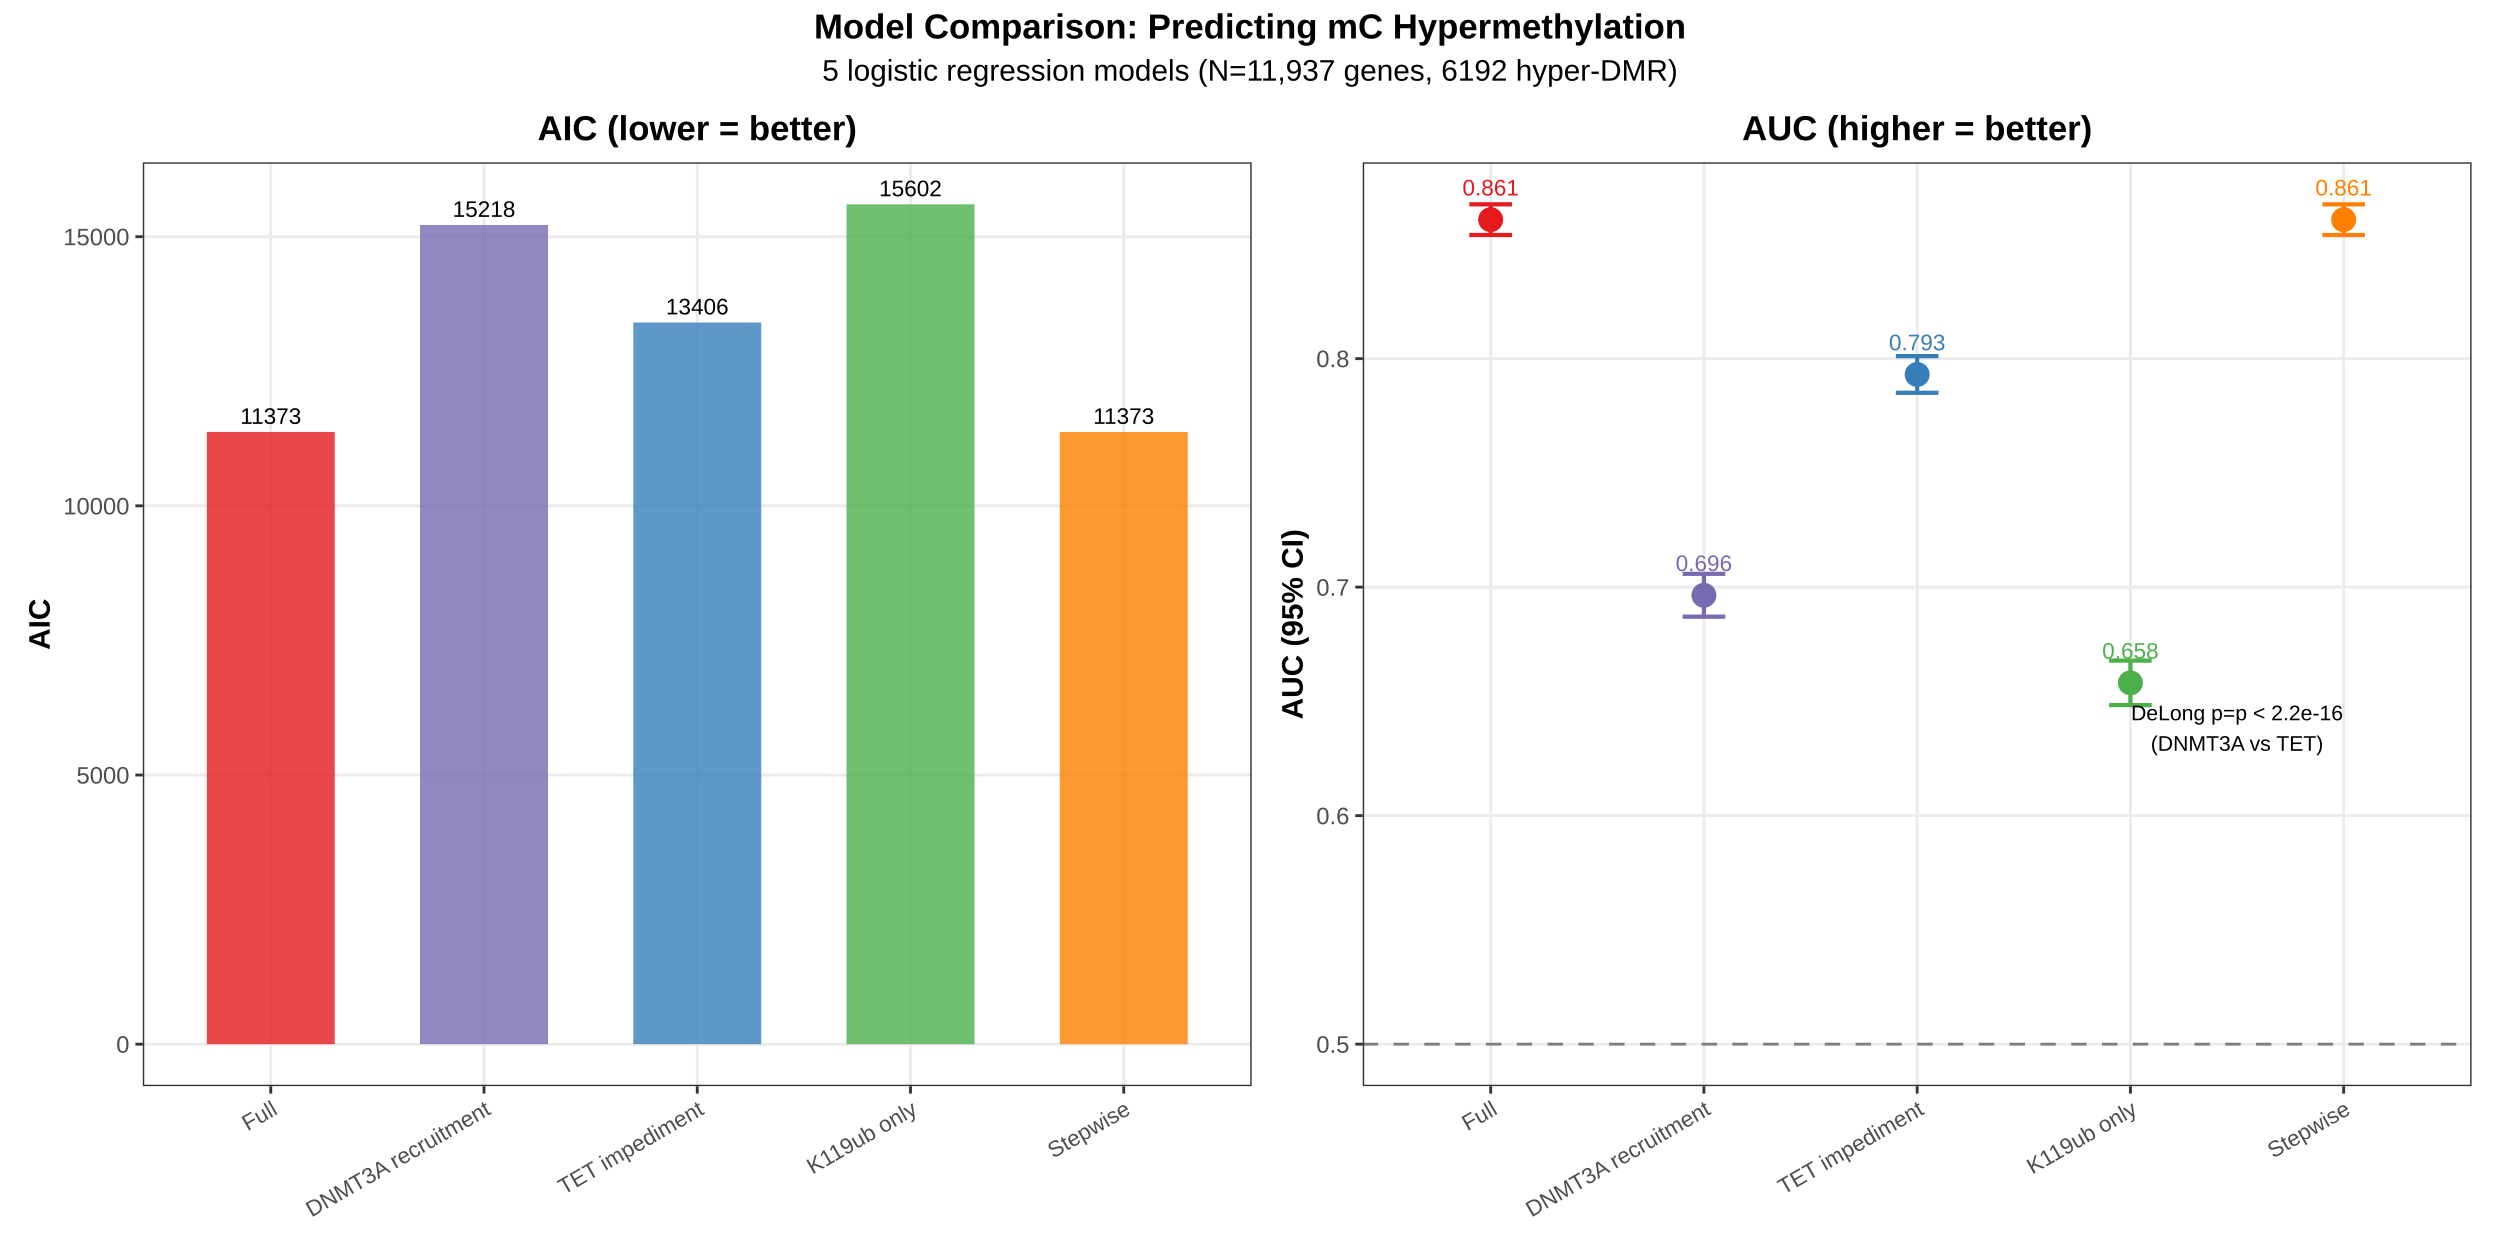
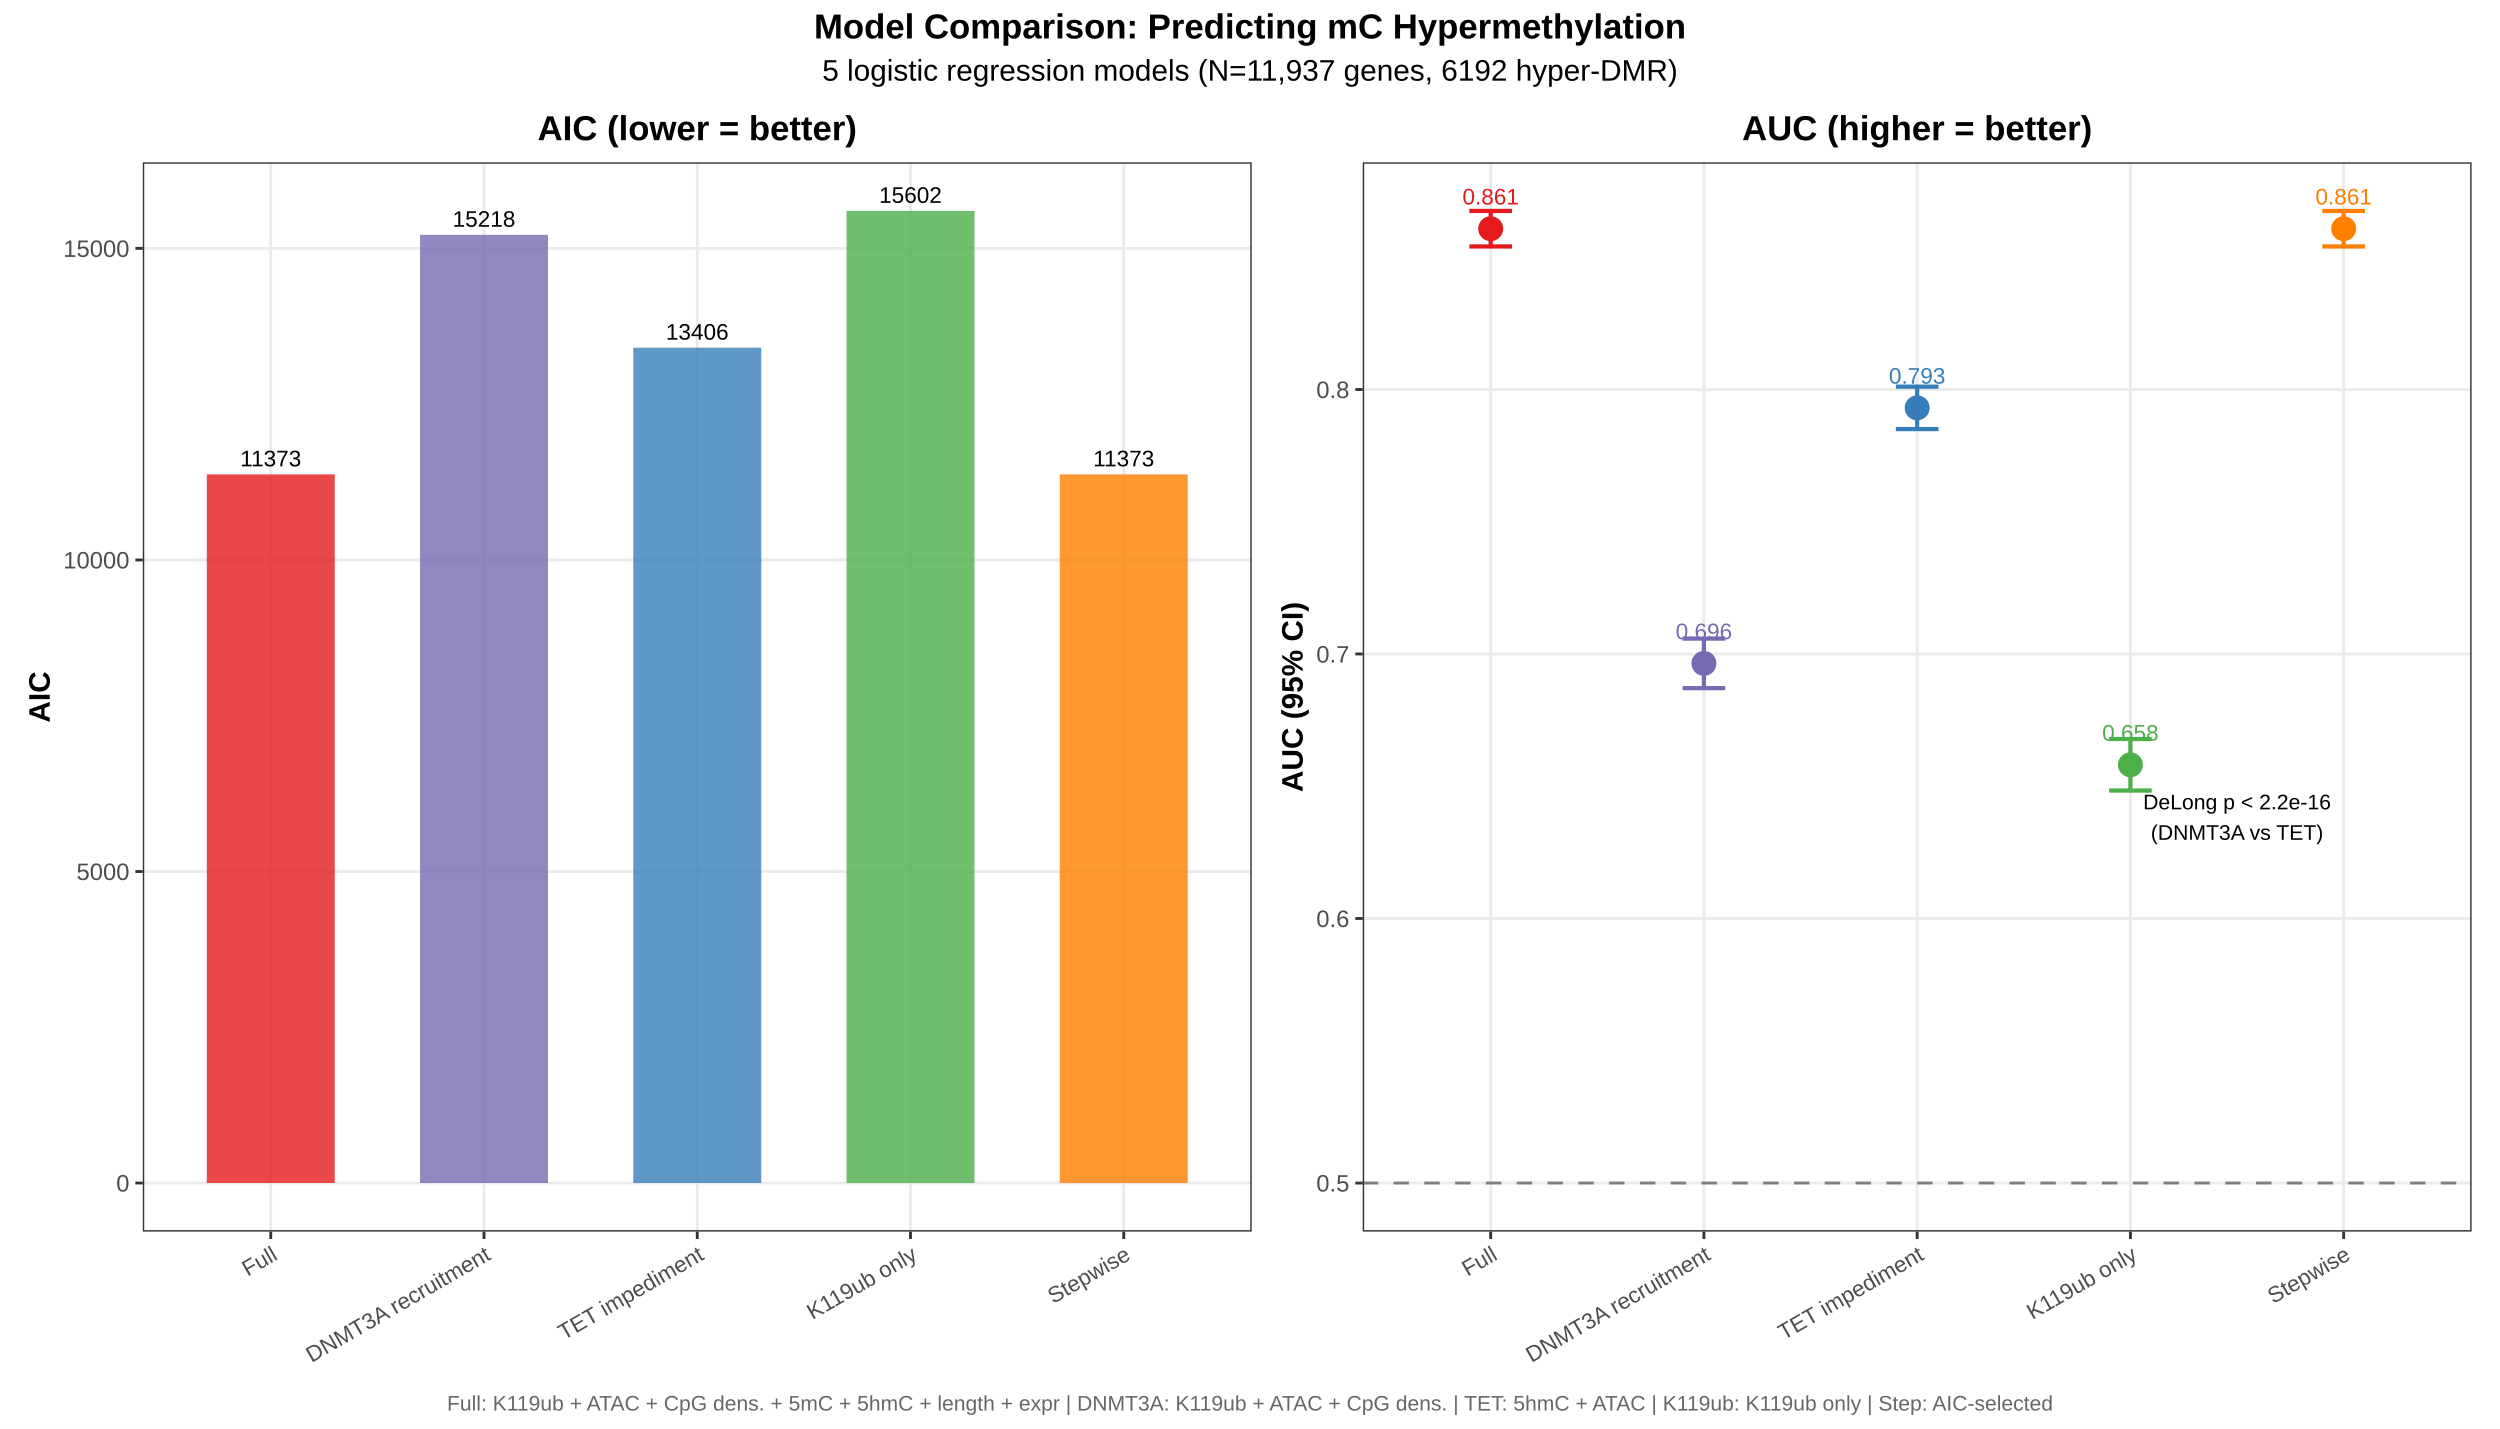
- <svg xmlns="http://www.w3.org/2000/svg" width="1008.00pt" height="504.00pt" viewBox="0 0 1008.00 504.00">
+ <svg xmlns="http://www.w3.org/2000/svg" width="1008.00pt" height="576.00pt" viewBox="0 0 1008.00 576.00">
  <g class="svglite">
    <defs>
      <style type="text/css">
    .svglite line, .svglite polyline, .svglite polygon, .svglite path, .svglite rect, .svglite circle {
      fill: none;
      stroke: #000000;
      stroke-linecap: round;
      stroke-linejoin: round;
      stroke-miterlimit: 10.00;
    }
    .svglite text {
      white-space: pre;
    }
    .svglite g.glyphgroup path {
      fill: inherit;
      stroke: none;
    }
  </style>
    </defs>
    <rect width="100%" height="100%" style="stroke: none; fill: #FFFFFF;" />
    <defs>
-       <clipPath id="cpMC4wMHwxMDA4LjAwfDAuMDB8NTA0LjAw">
-         <rect x="0.00" y="0.00" width="1008.00" height="504.00" />
+       <clipPath id="cpMC4wMHwxMDA4LjAwfDAuMDB8NTc2LjAw">
+         <rect x="0.00" y="0.00" width="1008.00" height="576.00" />
      </clipPath>
    </defs>
-     <g clip-path="url(#cpMC4wMHwxMDA4LjAwfDAuMDB8NTA0LjAw)">
-       <rect x="0" y="0.00" width="1008.00" height="504.00" style="stroke-width: 1.07; stroke: #FFFFFF; fill: #FFFFFF;" />
+     <g clip-path="url(#cpMC4wMHwxMDA4LjAwfDAuMDB8NTc2LjAw)">
+       <rect x="0" y="0.00" width="1008.00" height="576.00" style="stroke-width: 1.07; stroke: #FFFFFF; fill: #FFFFFF;" />
    </g>
    <defs>
-       <clipPath id="cpNTcuNTh8OTk2LjU0fDY1LjQ0fDQzNy45NQ==">
-         <rect x="57.58" y="65.44" width="938.96" height="372.50" />
+       <clipPath id="cpNTcuNTh8OTk2LjU0fDY1LjQ0fDQ5Ni41OQ==">
+         <rect x="57.58" y="65.44" width="938.96" height="431.14" />
      </clipPath>
    </defs>
-     <g clip-path="url(#cpNTcuNTh8OTk2LjU0fDY1LjQ0fDQzNy45NQ==)">
+     <g clip-path="url(#cpNTcuNTh8OTk2LjU0fDY1LjQ0fDQ5Ni41OQ==)">
</g>
-     <g clip-path="url(#cpMC4wMHwxMDA4LjAwfDAuMDB8NTA0LjAw)">
+     <g clip-path="url(#cpMC4wMHwxMDA4LjAwfDAuMDB8NTc2LjAw)">
</g>
    <defs>
-       <clipPath id="cpNS40OHw1MTAuNjZ8NDAuNTJ8NDk4LjUy">
-         <rect x="5.48" y="40.52" width="505.18" height="458.00" />
+       <clipPath id="cpNS40OHw1MTAuNjZ8NDAuNTJ8NTU3LjE2">
+         <rect x="5.48" y="40.52" width="505.18" height="516.63" />
      </clipPath>
    </defs>
-     <g clip-path="url(#cpNS40OHw1MTAuNjZ8NDAuNTJ8NDk4LjUy)">
-       <rect x="5.48" y="40.52" width="505.18" height="458.00" style="stroke-width: 1.16; stroke: #FFFFFF; fill: #FFFFFF;" />
+     <g clip-path="url(#cpNS40OHw1MTAuNjZ8NDAuNTJ8NTU3LjE2)">
+       <rect x="5.48" y="40.52" width="505.18" height="516.63" style="stroke-width: 1.16; stroke: #FFFFFF; fill: #FFFFFF;" />
    </g>
-     <g clip-path="url(#cpMC4wMHwxMDA4LjAwfDAuMDB8NTA0LjAw)">
+     <g clip-path="url(#cpMC4wMHwxMDA4LjAwfDAuMDB8NTc2LjAw)">
</g>
    <defs>
-       <clipPath id="cpNTEwLjY2fDEwMDIuNTJ8NDAuNTJ8NDk4LjUy">
-         <rect x="510.66" y="40.52" width="491.86" height="458.00" />
+       <clipPath id="cpNTEwLjY2fDEwMDIuNTJ8NDAuNTJ8NTU3LjE2">
+         <rect x="510.66" y="40.52" width="491.86" height="516.63" />
      </clipPath>
    </defs>
-     <g clip-path="url(#cpNTEwLjY2fDEwMDIuNTJ8NDAuNTJ8NDk4LjUy)">
-       <rect x="510.66" y="40.52" width="491.86" height="458.00" style="stroke-width: 1.16; stroke: #FFFFFF; fill: #FFFFFF;" />
+     <g clip-path="url(#cpNTEwLjY2fDEwMDIuNTJ8NDAuNTJ8NTU3LjE2)">
+       <rect x="510.66" y="40.52" width="491.86" height="516.63" style="stroke-width: 1.16; stroke: #FFFFFF; fill: #FFFFFF;" />
    </g>
-     <g clip-path="url(#cpMC4wMHwxMDA4LjAwfDAuMDB8NTA0LjAw)">
+     <g clip-path="url(#cpMC4wMHwxMDA4LjAwfDAuMDB8NTc2LjAw)">
</g>
    <defs>
-       <clipPath id="cpNTcuNTh8NTA0LjY4fDY1LjQ0fDQzNy45NQ==">
-         <rect x="57.58" y="65.44" width="447.10" height="372.50" />
+       <clipPath id="cpNTcuNTh8NTA0LjY4fDY1LjQ0fDQ5Ni41OQ==">
+         <rect x="57.58" y="65.44" width="447.10" height="431.14" />
      </clipPath>
    </defs>
-     <g clip-path="url(#cpNTcuNTh8NTA0LjY4fDY1LjQ0fDQzNy45NQ==)">
-       <rect x="57.58" y="65.44" width="447.10" height="372.50" style="stroke-width: 1.16; stroke: none; fill: #FFFFFF;" />
-       <polyline points="57.58,421.02 504.68,421.02 " style="stroke-width: 1.16; stroke: #EBEBEB; stroke-linecap: butt;" />
-       <polyline points="57.58,312.49 504.68,312.49 " style="stroke-width: 1.16; stroke: #EBEBEB; stroke-linecap: butt;" />
-       <polyline points="57.58,203.96 504.68,203.96 " style="stroke-width: 1.16; stroke: #EBEBEB; stroke-linecap: butt;" />
-       <polyline points="57.58,95.43 504.68,95.43 " style="stroke-width: 1.16; stroke: #EBEBEB; stroke-linecap: butt;" />
-       <polyline points="109.17,437.95 109.17,65.44 " style="stroke-width: 1.16; stroke: #EBEBEB; stroke-linecap: butt;" />
-       <polyline points="195.15,437.95 195.15,65.44 " style="stroke-width: 1.16; stroke: #EBEBEB; stroke-linecap: butt;" />
-       <polyline points="281.13,437.95 281.13,65.44 " style="stroke-width: 1.16; stroke: #EBEBEB; stroke-linecap: butt;" />
-       <polyline points="367.11,437.95 367.11,65.44 " style="stroke-width: 1.16; stroke: #EBEBEB; stroke-linecap: butt;" />
-       <polyline points="453.09,437.95 453.09,65.44 " style="stroke-width: 1.16; stroke: #EBEBEB; stroke-linecap: butt;" />
-       <rect x="83.38" y="174.16" width="51.59" height="246.86" style="stroke-width: 1.16; stroke: none; stroke-linecap: butt; stroke-linejoin: miter; fill: #E41A1C; fill-opacity: 0.80;" />
-       <rect x="169.36" y="90.71" width="51.59" height="330.31" style="stroke-width: 1.16; stroke: none; stroke-linecap: butt; stroke-linejoin: miter; fill: #756BB1; fill-opacity: 0.80;" />
-       <rect x="255.34" y="130.03" width="51.59" height="290.99" style="stroke-width: 1.16; stroke: none; stroke-linecap: butt; stroke-linejoin: miter; fill: #377EB8; fill-opacity: 0.80;" />
-       <rect x="341.32" y="82.38" width="51.59" height="338.64" style="stroke-width: 1.16; stroke: none; stroke-linecap: butt; stroke-linejoin: miter; fill: #4DAF4A; fill-opacity: 0.80;" />
-       <rect x="427.30" y="174.16" width="51.59" height="246.86" style="stroke-width: 1.16; stroke: none; stroke-linecap: butt; stroke-linejoin: miter; fill: #FF7F00; fill-opacity: 0.80;" />
-       <text x="109.17" y="170.91" text-anchor="middle" style="font-size: 9.10px; font-family: &quot;Arial&quot;;" textLength="24.64px" lengthAdjust="spacingAndGlyphs">11373</text>
-       <text x="195.15" y="87.45" text-anchor="middle" style="font-size: 9.10px; font-family: &quot;Arial&quot;;" textLength="25.31px" lengthAdjust="spacingAndGlyphs">15218</text>
-       <text x="281.13" y="126.77" text-anchor="middle" style="font-size: 9.10px; font-family: &quot;Arial&quot;;" textLength="25.31px" lengthAdjust="spacingAndGlyphs">13406</text>
-       <text x="367.11" y="79.12" text-anchor="middle" style="font-size: 9.10px; font-family: &quot;Arial&quot;;" textLength="25.31px" lengthAdjust="spacingAndGlyphs">15602</text>
-       <text x="453.09" y="170.91" text-anchor="middle" style="font-size: 9.10px; font-family: &quot;Arial&quot;;" textLength="24.64px" lengthAdjust="spacingAndGlyphs">11373</text>
-       <rect x="57.58" y="65.44" width="447.10" height="372.50" style="stroke-width: 1.16; stroke: #333333;" />
+     <g clip-path="url(#cpNTcuNTh8NTA0LjY4fDY1LjQ0fDQ5Ni41OQ==)">
+       <rect x="57.58" y="65.44" width="447.10" height="431.14" style="stroke-width: 1.16; stroke: none; fill: #FFFFFF;" />
+       <polyline points="57.58,476.99 504.68,476.99 " style="stroke-width: 1.16; stroke: #EBEBEB; stroke-linecap: butt;" />
+       <polyline points="57.58,351.38 504.68,351.38 " style="stroke-width: 1.16; stroke: #EBEBEB; stroke-linecap: butt;" />
+       <polyline points="57.58,225.77 504.68,225.77 " style="stroke-width: 1.16; stroke: #EBEBEB; stroke-linecap: butt;" />
+       <polyline points="57.58,100.15 504.68,100.15 " style="stroke-width: 1.16; stroke: #EBEBEB; stroke-linecap: butt;" />
+       <polyline points="109.17,496.59 109.17,65.44 " style="stroke-width: 1.16; stroke: #EBEBEB; stroke-linecap: butt;" />
+       <polyline points="195.15,496.59 195.15,65.44 " style="stroke-width: 1.16; stroke: #EBEBEB; stroke-linecap: butt;" />
+       <polyline points="281.13,496.59 281.13,65.44 " style="stroke-width: 1.16; stroke: #EBEBEB; stroke-linecap: butt;" />
+       <polyline points="367.11,496.59 367.11,65.44 " style="stroke-width: 1.16; stroke: #EBEBEB; stroke-linecap: butt;" />
+       <polyline points="453.09,496.59 453.09,65.44 " style="stroke-width: 1.16; stroke: #EBEBEB; stroke-linecap: butt;" />
+       <rect x="83.38" y="191.27" width="51.59" height="285.71" style="stroke-width: 1.16; stroke: none; stroke-linecap: butt; stroke-linejoin: miter; fill: #E41A1C; fill-opacity: 0.80;" />
+       <rect x="169.36" y="94.68" width="51.59" height="382.31" style="stroke-width: 1.16; stroke: none; stroke-linecap: butt; stroke-linejoin: miter; fill: #756BB1; fill-opacity: 0.80;" />
+       <rect x="255.34" y="140.19" width="51.59" height="336.79" style="stroke-width: 1.16; stroke: none; stroke-linecap: butt; stroke-linejoin: miter; fill: #377EB8; fill-opacity: 0.80;" />
+       <rect x="341.32" y="85.04" width="51.59" height="391.95" style="stroke-width: 1.16; stroke: none; stroke-linecap: butt; stroke-linejoin: miter; fill: #4DAF4A; fill-opacity: 0.80;" />
+       <rect x="427.30" y="191.27" width="51.59" height="285.71" style="stroke-width: 1.16; stroke: none; stroke-linecap: butt; stroke-linejoin: miter; fill: #FF7F00; fill-opacity: 0.80;" />
+       <text x="109.17" y="188.02" text-anchor="middle" style="font-size: 9.10px; font-family: &quot;Arial&quot;;" textLength="24.64px" lengthAdjust="spacingAndGlyphs">11373</text>
+       <text x="195.15" y="91.43" text-anchor="middle" style="font-size: 9.10px; font-family: &quot;Arial&quot;;" textLength="25.31px" lengthAdjust="spacingAndGlyphs">15218</text>
+       <text x="281.13" y="136.94" text-anchor="middle" style="font-size: 9.10px; font-family: &quot;Arial&quot;;" textLength="25.31px" lengthAdjust="spacingAndGlyphs">13406</text>
+       <text x="367.11" y="81.79" text-anchor="middle" style="font-size: 9.10px; font-family: &quot;Arial&quot;;" textLength="25.31px" lengthAdjust="spacingAndGlyphs">15602</text>
+       <text x="453.09" y="188.02" text-anchor="middle" style="font-size: 9.10px; font-family: &quot;Arial&quot;;" textLength="24.64px" lengthAdjust="spacingAndGlyphs">11373</text>
+       <rect x="57.58" y="65.44" width="447.10" height="431.14" style="stroke-width: 1.16; stroke: #333333;" />
    </g>
-     <g clip-path="url(#cpMC4wMHwxMDA4LjAwfDAuMDB8NTA0LjAw)">
-       <text x="52.20" y="424.45" text-anchor="end" style="font-size: 9.60px;fill: #4D4D4D; font-family: &quot;Arial&quot;;" textLength="5.33px" lengthAdjust="spacingAndGlyphs">0</text>
-       <text x="52.20" y="315.92" text-anchor="end" style="font-size: 9.60px;fill: #4D4D4D; font-family: &quot;Arial&quot;;" textLength="21.31px" lengthAdjust="spacingAndGlyphs">5000</text>
-       <text x="52.20" y="207.40" text-anchor="end" style="font-size: 9.60px;fill: #4D4D4D; font-family: &quot;Arial&quot;;" textLength="26.64px" lengthAdjust="spacingAndGlyphs">10000</text>
-       <text x="52.20" y="98.87" text-anchor="end" style="font-size: 9.60px;fill: #4D4D4D; font-family: &quot;Arial&quot;;" textLength="26.64px" lengthAdjust="spacingAndGlyphs">15000</text>
-       <polyline points="54.59,421.02 57.58,421.02 " style="stroke-width: 1.16; stroke: #333333; stroke-linecap: butt;" />
-       <polyline points="54.59,312.49 57.58,312.49 " style="stroke-width: 1.16; stroke: #333333; stroke-linecap: butt;" />
-       <polyline points="54.59,203.96 57.58,203.96 " style="stroke-width: 1.16; stroke: #333333; stroke-linecap: butt;" />
-       <polyline points="54.59,95.43 57.58,95.43 " style="stroke-width: 1.16; stroke: #333333; stroke-linecap: butt;" />
-       <polyline points="109.17,440.94 109.17,437.95 " style="stroke-width: 1.16; stroke: #333333; stroke-linecap: butt;" />
-       <polyline points="195.15,440.94 195.15,437.95 " style="stroke-width: 1.16; stroke: #333333; stroke-linecap: butt;" />
-       <polyline points="281.13,440.94 281.13,437.95 " style="stroke-width: 1.16; stroke: #333333; stroke-linecap: butt;" />
-       <polyline points="367.11,440.94 367.11,437.95 " style="stroke-width: 1.16; stroke: #333333; stroke-linecap: butt;" />
-       <polyline points="453.09,440.94 453.09,437.95 " style="stroke-width: 1.16; stroke: #333333; stroke-linecap: butt;" />
-       <text transform="translate(112.39,448.91) rotate(-30)" text-anchor="end" style="font-size: 9.00px;fill: #4D4D4D; font-family: &quot;Arial&quot;;" textLength="14.50px" lengthAdjust="spacingAndGlyphs">Full</text>
-       <text transform="translate(198.37,448.91) rotate(-30)" text-anchor="end" style="font-size: 9.00px;fill: #4D4D4D; font-family: &quot;Arial&quot;;" textLength="84.00px" lengthAdjust="spacingAndGlyphs">DNMT3A recruitment</text>
-       <text transform="translate(284.35,448.91) rotate(-30)" text-anchor="end" style="font-size: 9.00px;fill: #4D4D4D; font-family: &quot;Arial&quot;;" textLength="65.84px" lengthAdjust="spacingAndGlyphs">TET impediment</text>
-       <text transform="translate(370.33,448.91) rotate(-30)" text-anchor="end" style="font-size: 9.00px;fill: #4D4D4D; font-family: &quot;Arial&quot;;" textLength="49.33px" lengthAdjust="spacingAndGlyphs">K119ub only</text>
-       <text transform="translate(456.31,448.91) rotate(-30)" text-anchor="end" style="font-size: 9.00px;fill: #4D4D4D; font-family: &quot;Arial&quot;;" textLength="36.50px" lengthAdjust="spacingAndGlyphs">Stepwise</text>
-       <text transform="translate(20.05,251.70) rotate(-90)" text-anchor="middle" style="font-size: 12.00px; font-weight: bold; font-family: &quot;Arial&quot;;" textLength="20.67px" lengthAdjust="spacingAndGlyphs">AIC</text>
+     <g clip-path="url(#cpMC4wMHwxMDA4LjAwfDAuMDB8NTc2LjAw)">
+       <text x="52.20" y="480.42" text-anchor="end" style="font-size: 9.60px;fill: #4D4D4D; font-family: &quot;Arial&quot;;" textLength="5.33px" lengthAdjust="spacingAndGlyphs">0</text>
+       <text x="52.20" y="354.81" text-anchor="end" style="font-size: 9.60px;fill: #4D4D4D; font-family: &quot;Arial&quot;;" textLength="21.31px" lengthAdjust="spacingAndGlyphs">5000</text>
+       <text x="52.20" y="229.20" text-anchor="end" style="font-size: 9.60px;fill: #4D4D4D; font-family: &quot;Arial&quot;;" textLength="26.64px" lengthAdjust="spacingAndGlyphs">10000</text>
+       <text x="52.20" y="103.59" text-anchor="end" style="font-size: 9.60px;fill: #4D4D4D; font-family: &quot;Arial&quot;;" textLength="26.64px" lengthAdjust="spacingAndGlyphs">15000</text>
+       <polyline points="54.59,476.99 57.58,476.99 " style="stroke-width: 1.16; stroke: #333333; stroke-linecap: butt;" />
+       <polyline points="54.59,351.38 57.58,351.38 " style="stroke-width: 1.16; stroke: #333333; stroke-linecap: butt;" />
+       <polyline points="54.59,225.77 57.58,225.77 " style="stroke-width: 1.16; stroke: #333333; stroke-linecap: butt;" />
+       <polyline points="54.59,100.15 57.58,100.15 " style="stroke-width: 1.16; stroke: #333333; stroke-linecap: butt;" />
+       <polyline points="109.17,499.57 109.17,496.59 " style="stroke-width: 1.16; stroke: #333333; stroke-linecap: butt;" />
+       <polyline points="195.15,499.57 195.15,496.59 " style="stroke-width: 1.16; stroke: #333333; stroke-linecap: butt;" />
+       <polyline points="281.13,499.57 281.13,496.59 " style="stroke-width: 1.16; stroke: #333333; stroke-linecap: butt;" />
+       <polyline points="367.11,499.57 367.11,496.59 " style="stroke-width: 1.16; stroke: #333333; stroke-linecap: butt;" />
+       <polyline points="453.09,499.57 453.09,496.59 " style="stroke-width: 1.16; stroke: #333333; stroke-linecap: butt;" />
+       <text transform="translate(112.39,507.55) rotate(-30)" text-anchor="end" style="font-size: 9.00px;fill: #4D4D4D; font-family: &quot;Arial&quot;;" textLength="14.50px" lengthAdjust="spacingAndGlyphs">Full</text>
+       <text transform="translate(198.37,507.55) rotate(-30)" text-anchor="end" style="font-size: 9.00px;fill: #4D4D4D; font-family: &quot;Arial&quot;;" textLength="84.00px" lengthAdjust="spacingAndGlyphs">DNMT3A recruitment</text>
+       <text transform="translate(284.35,507.55) rotate(-30)" text-anchor="end" style="font-size: 9.00px;fill: #4D4D4D; font-family: &quot;Arial&quot;;" textLength="65.84px" lengthAdjust="spacingAndGlyphs">TET impediment</text>
+       <text transform="translate(370.33,507.55) rotate(-30)" text-anchor="end" style="font-size: 9.00px;fill: #4D4D4D; font-family: &quot;Arial&quot;;" textLength="49.33px" lengthAdjust="spacingAndGlyphs">K119ub only</text>
+       <text transform="translate(456.31,507.55) rotate(-30)" text-anchor="end" style="font-size: 9.00px;fill: #4D4D4D; font-family: &quot;Arial&quot;;" textLength="36.50px" lengthAdjust="spacingAndGlyphs">Stepwise</text>
+       <text transform="translate(20.05,281.02) rotate(-90)" text-anchor="middle" style="font-size: 12.00px; font-weight: bold; font-family: &quot;Arial&quot;;" textLength="20.67px" lengthAdjust="spacingAndGlyphs">AIC</text>
      <text x="281.13" y="56.52" text-anchor="middle" style="font-size: 14.00px; font-weight: bold; font-family: &quot;Arial&quot;;" textLength="128.70px" lengthAdjust="spacingAndGlyphs">AIC (lower = better)</text>
    </g>
    <defs>
-       <clipPath id="cpNTQ5LjQ1fDk5Ni41NHw2NS40NHw0MzcuOTU=">
-         <rect x="549.45" y="65.44" width="447.10" height="372.50" />
+       <clipPath id="cpNTQ5LjQ1fDk5Ni41NHw2NS40NHw0OTYuNTk=">
+         <rect x="549.45" y="65.44" width="447.10" height="431.14" />
      </clipPath>
    </defs>
-     <g clip-path="url(#cpNTQ5LjQ1fDk5Ni41NHw2NS40NHw0MzcuOTU=)">
-       <rect x="549.45" y="65.44" width="447.10" height="372.50" style="stroke-width: 1.16; stroke: none; fill: #FFFFFF;" />
-       <polyline points="549.45,421.02 996.54,421.02 " style="stroke-width: 1.16; stroke: #EBEBEB; stroke-linecap: butt;" />
-       <polyline points="549.45,328.87 996.54,328.87 " style="stroke-width: 1.16; stroke: #EBEBEB; stroke-linecap: butt;" />
-       <polyline points="549.45,236.73 996.54,236.73 " style="stroke-width: 1.16; stroke: #EBEBEB; stroke-linecap: butt;" />
-       <polyline points="549.45,144.59 996.54,144.59 " style="stroke-width: 1.16; stroke: #EBEBEB; stroke-linecap: butt;" />
-       <polyline points="601.04,437.95 601.04,65.44 " style="stroke-width: 1.16; stroke: #EBEBEB; stroke-linecap: butt;" />
-       <polyline points="687.02,437.95 687.02,65.44 " style="stroke-width: 1.16; stroke: #EBEBEB; stroke-linecap: butt;" />
-       <polyline points="773.00,437.95 773.00,65.44 " style="stroke-width: 1.16; stroke: #EBEBEB; stroke-linecap: butt;" />
-       <polyline points="858.98,437.95 858.98,65.44 " style="stroke-width: 1.16; stroke: #EBEBEB; stroke-linecap: butt;" />
-       <polyline points="944.96,437.95 944.96,65.44 " style="stroke-width: 1.16; stroke: #EBEBEB; stroke-linecap: butt;" />
-       <circle cx="601.04" cy="88.57" r="4.65" style="stroke-width: 0.77; stroke: #E41A1C; fill: #E41A1C;" />
-       <circle cx="687.02" cy="240.01" r="4.65" style="stroke-width: 0.77; stroke: #756BB1; fill: #756BB1;" />
-       <circle cx="773.00" cy="150.98" r="4.65" style="stroke-width: 0.77; stroke: #377EB8; fill: #377EB8;" />
-       <circle cx="858.98" cy="275.33" r="4.65" style="stroke-width: 0.77; stroke: #4DAF4A; fill: #4DAF4A;" />
-       <circle cx="944.96" cy="88.57" r="4.65" style="stroke-width: 0.77; stroke: #FF7F00; fill: #FF7F00;" />
-       <polyline points="592.44,82.38 609.63,82.38 " style="stroke-width: 1.71; stroke: #E41A1C; stroke-linecap: butt;" />
-       <polyline points="601.04,82.38 601.04,94.76 " style="stroke-width: 1.71; stroke: #E41A1C; stroke-linecap: butt;" />
-       <polyline points="592.44,94.76 609.63,94.76 " style="stroke-width: 1.71; stroke: #E41A1C; stroke-linecap: butt;" />
-       <polyline points="678.42,231.37 695.61,231.37 " style="stroke-width: 1.71; stroke: #756BB1; stroke-linecap: butt;" />
-       <polyline points="687.02,231.37 687.02,248.64 " style="stroke-width: 1.71; stroke: #756BB1; stroke-linecap: butt;" />
-       <polyline points="678.42,248.64 695.61,248.64 " style="stroke-width: 1.71; stroke: #756BB1; stroke-linecap: butt;" />
-       <polyline points="764.40,143.59 781.59,143.59 " style="stroke-width: 1.71; stroke: #377EB8; stroke-linecap: butt;" />
-       <polyline points="773.00,143.59 773.00,158.37 " style="stroke-width: 1.71; stroke: #377EB8; stroke-linecap: butt;" />
-       <polyline points="764.40,158.37 781.59,158.37 " style="stroke-width: 1.71; stroke: #377EB8; stroke-linecap: butt;" />
-       <polyline points="850.38,266.36 867.57,266.36 " style="stroke-width: 1.71; stroke: #4DAF4A; stroke-linecap: butt;" />
-       <polyline points="858.98,266.36 858.98,284.30 " style="stroke-width: 1.71; stroke: #4DAF4A; stroke-linecap: butt;" />
-       <polyline points="850.38,284.30 867.57,284.30 " style="stroke-width: 1.71; stroke: #4DAF4A; stroke-linecap: butt;" />
-       <polyline points="936.36,82.38 953.55,82.38 " style="stroke-width: 1.71; stroke: #FF7F00; stroke-linecap: butt;" />
-       <polyline points="944.96,82.38 944.96,94.76 " style="stroke-width: 1.71; stroke: #FF7F00; stroke-linecap: butt;" />
-       <polyline points="936.36,94.76 953.55,94.76 " style="stroke-width: 1.71; stroke: #FF7F00; stroke-linecap: butt;" />
-       <text x="601.04" y="78.81" text-anchor="middle" style="font-size: 9.10px;fill: #E41A1C; font-family: &quot;Arial&quot;;" textLength="22.78px" lengthAdjust="spacingAndGlyphs">0.861</text>
-       <text x="687.02" y="230.24" text-anchor="middle" style="font-size: 9.10px;fill: #756BB1; font-family: &quot;Arial&quot;;" textLength="22.78px" lengthAdjust="spacingAndGlyphs">0.696</text>
-       <text x="773.00" y="141.22" text-anchor="middle" style="font-size: 9.10px;fill: #377EB8; font-family: &quot;Arial&quot;;" textLength="22.78px" lengthAdjust="spacingAndGlyphs">0.793</text>
-       <text x="858.98" y="265.57" text-anchor="middle" style="font-size: 9.10px;fill: #4DAF4A; font-family: &quot;Arial&quot;;" textLength="22.78px" lengthAdjust="spacingAndGlyphs">0.658</text>
-       <text x="944.96" y="78.81" text-anchor="middle" style="font-size: 9.10px;fill: #FF7F00; font-family: &quot;Arial&quot;;" textLength="22.78px" lengthAdjust="spacingAndGlyphs">0.861</text>
-       <line x1="549.45" y1="421.02" x2="996.54" y2="421.02" style="stroke-width: 1.16; stroke: #7F7F7F; stroke-dasharray: 6.21,6.21; stroke-linecap: butt;" />
-       <text x="901.97" y="290.42" text-anchor="middle" style="font-size: 8.54px; font-family: &quot;Arial&quot;;" textLength="85.47px" lengthAdjust="spacingAndGlyphs">DeLong p=p &lt; 2.2e-16</text>
-       <text x="901.97" y="302.72" text-anchor="middle" style="font-size: 8.54px; font-family: &quot;Arial&quot;;" textLength="69.55px" lengthAdjust="spacingAndGlyphs">(DNMT3A vs TET)</text>
-       <rect x="549.45" y="65.44" width="447.10" height="372.50" style="stroke-width: 1.16; stroke: #333333;" />
+     <g clip-path="url(#cpNTQ5LjQ1fDk5Ni41NHw2NS40NHw0OTYuNTk=)">
+       <rect x="549.45" y="65.44" width="447.10" height="431.14" style="stroke-width: 1.16; stroke: none; fill: #FFFFFF;" />
+       <polyline points="549.45,476.99 996.54,476.99 " style="stroke-width: 1.16; stroke: #EBEBEB; stroke-linecap: butt;" />
+       <polyline points="549.45,370.34 996.54,370.34 " style="stroke-width: 1.16; stroke: #EBEBEB; stroke-linecap: butt;" />
+       <polyline points="549.45,263.69 996.54,263.69 " style="stroke-width: 1.16; stroke: #EBEBEB; stroke-linecap: butt;" />
+       <polyline points="549.45,157.05 996.54,157.05 " style="stroke-width: 1.16; stroke: #EBEBEB; stroke-linecap: butt;" />
+       <polyline points="601.04,496.59 601.04,65.44 " style="stroke-width: 1.16; stroke: #EBEBEB; stroke-linecap: butt;" />
+       <polyline points="687.02,496.59 687.02,65.44 " style="stroke-width: 1.16; stroke: #EBEBEB; stroke-linecap: butt;" />
+       <polyline points="773.00,496.59 773.00,65.44 " style="stroke-width: 1.16; stroke: #EBEBEB; stroke-linecap: butt;" />
+       <polyline points="858.98,496.59 858.98,65.44 " style="stroke-width: 1.16; stroke: #EBEBEB; stroke-linecap: butt;" />
+       <polyline points="944.96,496.59 944.96,65.44 " style="stroke-width: 1.16; stroke: #EBEBEB; stroke-linecap: butt;" />
+       <circle cx="601.04" cy="92.21" r="4.65" style="stroke-width: 0.77; stroke: #E41A1C; fill: #E41A1C;" />
+       <circle cx="687.02" cy="267.48" r="4.65" style="stroke-width: 0.77; stroke: #756BB1; fill: #756BB1;" />
+       <circle cx="773.00" cy="164.45" r="4.65" style="stroke-width: 0.77; stroke: #377EB8; fill: #377EB8;" />
+       <circle cx="858.98" cy="308.37" r="4.65" style="stroke-width: 0.77; stroke: #4DAF4A; fill: #4DAF4A;" />
+       <circle cx="944.96" cy="92.21" r="4.65" style="stroke-width: 0.77; stroke: #FF7F00; fill: #FF7F00;" />
+       <polyline points="592.44,85.04 609.63,85.04 " style="stroke-width: 1.71; stroke: #E41A1C; stroke-linecap: butt;" />
+       <polyline points="601.04,85.04 601.04,99.38 " style="stroke-width: 1.71; stroke: #E41A1C; stroke-linecap: butt;" />
+       <polyline points="592.44,99.38 609.63,99.38 " style="stroke-width: 1.71; stroke: #E41A1C; stroke-linecap: butt;" />
+       <polyline points="678.42,257.49 695.61,257.49 " style="stroke-width: 1.71; stroke: #756BB1; stroke-linecap: butt;" />
+       <polyline points="687.02,257.49 687.02,277.47 " style="stroke-width: 1.71; stroke: #756BB1; stroke-linecap: butt;" />
+       <polyline points="678.42,277.47 695.61,277.47 " style="stroke-width: 1.71; stroke: #756BB1; stroke-linecap: butt;" />
+       <polyline points="764.40,155.90 781.59,155.90 " style="stroke-width: 1.71; stroke: #377EB8; stroke-linecap: butt;" />
+       <polyline points="773.00,155.90 773.00,173.00 " style="stroke-width: 1.71; stroke: #377EB8; stroke-linecap: butt;" />
+       <polyline points="764.40,173.00 781.59,173.00 " style="stroke-width: 1.71; stroke: #377EB8; stroke-linecap: butt;" />
+       <polyline points="850.38,297.98 867.57,297.98 " style="stroke-width: 1.71; stroke: #4DAF4A; stroke-linecap: butt;" />
+       <polyline points="858.98,297.98 858.98,318.75 " style="stroke-width: 1.71; stroke: #4DAF4A; stroke-linecap: butt;" />
+       <polyline points="850.38,318.75 867.57,318.75 " style="stroke-width: 1.71; stroke: #4DAF4A; stroke-linecap: butt;" />
+       <polyline points="936.36,85.04 953.55,85.04 " style="stroke-width: 1.71; stroke: #FF7F00; stroke-linecap: butt;" />
+       <polyline points="944.96,85.04 944.96,99.38 " style="stroke-width: 1.71; stroke: #FF7F00; stroke-linecap: butt;" />
+       <polyline points="936.36,99.38 953.55,99.38 " style="stroke-width: 1.71; stroke: #FF7F00; stroke-linecap: butt;" />
+       <text x="601.04" y="82.45" text-anchor="middle" style="font-size: 9.10px;fill: #E41A1C; font-family: &quot;Arial&quot;;" textLength="22.78px" lengthAdjust="spacingAndGlyphs">0.861</text>
+       <text x="687.02" y="257.72" text-anchor="middle" style="font-size: 9.10px;fill: #756BB1; font-family: &quot;Arial&quot;;" textLength="22.78px" lengthAdjust="spacingAndGlyphs">0.696</text>
+       <text x="773.00" y="154.69" text-anchor="middle" style="font-size: 9.10px;fill: #377EB8; font-family: &quot;Arial&quot;;" textLength="22.78px" lengthAdjust="spacingAndGlyphs">0.793</text>
+       <text x="858.98" y="298.60" text-anchor="middle" style="font-size: 9.10px;fill: #4DAF4A; font-family: &quot;Arial&quot;;" textLength="22.78px" lengthAdjust="spacingAndGlyphs">0.658</text>
+       <text x="944.96" y="82.45" text-anchor="middle" style="font-size: 9.10px;fill: #FF7F00; font-family: &quot;Arial&quot;;" textLength="22.78px" lengthAdjust="spacingAndGlyphs">0.861</text>
+       <line x1="549.45" y1="476.99" x2="996.54" y2="476.99" style="stroke-width: 1.16; stroke: #7F7F7F; stroke-dasharray: 6.21,6.21; stroke-linecap: butt;" />
+       <text x="901.97" y="326.33" text-anchor="middle" style="font-size: 8.54px; font-family: &quot;Arial&quot;;" textLength="75.73px" lengthAdjust="spacingAndGlyphs">DeLong p &lt; 2.2e-16</text>
+       <text x="901.97" y="338.62" text-anchor="middle" style="font-size: 8.54px; font-family: &quot;Arial&quot;;" textLength="69.55px" lengthAdjust="spacingAndGlyphs">(DNMT3A vs TET)</text>
+       <rect x="549.45" y="65.44" width="447.10" height="431.14" style="stroke-width: 1.16; stroke: #333333;" />
    </g>
-     <g clip-path="url(#cpMC4wMHwxMDA4LjAwfDAuMDB8NTA0LjAw)">
-       <text x="544.07" y="424.45" text-anchor="end" style="font-size: 9.60px;fill: #4D4D4D; font-family: &quot;Arial&quot;;" textLength="13.33px" lengthAdjust="spacingAndGlyphs">0.5</text>
-       <text x="544.07" y="332.31" text-anchor="end" style="font-size: 9.60px;fill: #4D4D4D; font-family: &quot;Arial&quot;;" textLength="13.33px" lengthAdjust="spacingAndGlyphs">0.6</text>
-       <text x="544.07" y="240.17" text-anchor="end" style="font-size: 9.60px;fill: #4D4D4D; font-family: &quot;Arial&quot;;" textLength="13.33px" lengthAdjust="spacingAndGlyphs">0.7</text>
-       <text x="544.07" y="148.02" text-anchor="end" style="font-size: 9.60px;fill: #4D4D4D; font-family: &quot;Arial&quot;;" textLength="13.33px" lengthAdjust="spacingAndGlyphs">0.8</text>
-       <polyline points="546.46,421.02 549.45,421.02 " style="stroke-width: 1.16; stroke: #333333; stroke-linecap: butt;" />
-       <polyline points="546.46,328.87 549.45,328.87 " style="stroke-width: 1.16; stroke: #333333; stroke-linecap: butt;" />
-       <polyline points="546.46,236.73 549.45,236.73 " style="stroke-width: 1.16; stroke: #333333; stroke-linecap: butt;" />
-       <polyline points="546.46,144.59 549.45,144.59 " style="stroke-width: 1.16; stroke: #333333; stroke-linecap: butt;" />
-       <polyline points="601.04,440.94 601.04,437.95 " style="stroke-width: 1.16; stroke: #333333; stroke-linecap: butt;" />
-       <polyline points="687.02,440.94 687.02,437.95 " style="stroke-width: 1.16; stroke: #333333; stroke-linecap: butt;" />
-       <polyline points="773.00,440.94 773.00,437.95 " style="stroke-width: 1.16; stroke: #333333; stroke-linecap: butt;" />
-       <polyline points="858.98,440.94 858.98,437.95 " style="stroke-width: 1.16; stroke: #333333; stroke-linecap: butt;" />
-       <polyline points="944.96,440.94 944.96,437.95 " style="stroke-width: 1.16; stroke: #333333; stroke-linecap: butt;" />
-       <text transform="translate(604.26,448.91) rotate(-30)" text-anchor="end" style="font-size: 9.00px;fill: #4D4D4D; font-family: &quot;Arial&quot;;" textLength="14.50px" lengthAdjust="spacingAndGlyphs">Full</text>
-       <text transform="translate(690.24,448.91) rotate(-30)" text-anchor="end" style="font-size: 9.00px;fill: #4D4D4D; font-family: &quot;Arial&quot;;" textLength="84.00px" lengthAdjust="spacingAndGlyphs">DNMT3A recruitment</text>
-       <text transform="translate(776.22,448.91) rotate(-30)" text-anchor="end" style="font-size: 9.00px;fill: #4D4D4D; font-family: &quot;Arial&quot;;" textLength="65.84px" lengthAdjust="spacingAndGlyphs">TET impediment</text>
-       <text transform="translate(862.20,448.91) rotate(-30)" text-anchor="end" style="font-size: 9.00px;fill: #4D4D4D; font-family: &quot;Arial&quot;;" textLength="49.33px" lengthAdjust="spacingAndGlyphs">K119ub only</text>
-       <text transform="translate(948.18,448.91) rotate(-30)" text-anchor="end" style="font-size: 9.00px;fill: #4D4D4D; font-family: &quot;Arial&quot;;" textLength="36.50px" lengthAdjust="spacingAndGlyphs">Stepwise</text>
-       <text transform="translate(525.23,251.70) rotate(-90)" text-anchor="middle" style="font-size: 12.00px; font-weight: bold; font-family: &quot;Arial&quot;;" textLength="76.69px" lengthAdjust="spacingAndGlyphs">AUC (95% CI)</text>
+     <g clip-path="url(#cpMC4wMHwxMDA4LjAwfDAuMDB8NTc2LjAw)">
+       <text x="544.07" y="480.42" text-anchor="end" style="font-size: 9.60px;fill: #4D4D4D; font-family: &quot;Arial&quot;;" textLength="13.33px" lengthAdjust="spacingAndGlyphs">0.5</text>
+       <text x="544.07" y="373.78" text-anchor="end" style="font-size: 9.60px;fill: #4D4D4D; font-family: &quot;Arial&quot;;" textLength="13.33px" lengthAdjust="spacingAndGlyphs">0.6</text>
+       <text x="544.07" y="267.13" text-anchor="end" style="font-size: 9.60px;fill: #4D4D4D; font-family: &quot;Arial&quot;;" textLength="13.33px" lengthAdjust="spacingAndGlyphs">0.7</text>
+       <text x="544.07" y="160.48" text-anchor="end" style="font-size: 9.60px;fill: #4D4D4D; font-family: &quot;Arial&quot;;" textLength="13.33px" lengthAdjust="spacingAndGlyphs">0.8</text>
+       <polyline points="546.46,476.99 549.45,476.99 " style="stroke-width: 1.16; stroke: #333333; stroke-linecap: butt;" />
+       <polyline points="546.46,370.34 549.45,370.34 " style="stroke-width: 1.16; stroke: #333333; stroke-linecap: butt;" />
+       <polyline points="546.46,263.69 549.45,263.69 " style="stroke-width: 1.16; stroke: #333333; stroke-linecap: butt;" />
+       <polyline points="546.46,157.05 549.45,157.05 " style="stroke-width: 1.16; stroke: #333333; stroke-linecap: butt;" />
+       <polyline points="601.04,499.57 601.04,496.59 " style="stroke-width: 1.16; stroke: #333333; stroke-linecap: butt;" />
+       <polyline points="687.02,499.57 687.02,496.59 " style="stroke-width: 1.16; stroke: #333333; stroke-linecap: butt;" />
+       <polyline points="773.00,499.57 773.00,496.59 " style="stroke-width: 1.16; stroke: #333333; stroke-linecap: butt;" />
+       <polyline points="858.98,499.57 858.98,496.59 " style="stroke-width: 1.16; stroke: #333333; stroke-linecap: butt;" />
+       <polyline points="944.96,499.57 944.96,496.59 " style="stroke-width: 1.16; stroke: #333333; stroke-linecap: butt;" />
+       <text transform="translate(604.26,507.55) rotate(-30)" text-anchor="end" style="font-size: 9.00px;fill: #4D4D4D; font-family: &quot;Arial&quot;;" textLength="14.50px" lengthAdjust="spacingAndGlyphs">Full</text>
+       <text transform="translate(690.24,507.55) rotate(-30)" text-anchor="end" style="font-size: 9.00px;fill: #4D4D4D; font-family: &quot;Arial&quot;;" textLength="84.00px" lengthAdjust="spacingAndGlyphs">DNMT3A recruitment</text>
+       <text transform="translate(776.22,507.55) rotate(-30)" text-anchor="end" style="font-size: 9.00px;fill: #4D4D4D; font-family: &quot;Arial&quot;;" textLength="65.84px" lengthAdjust="spacingAndGlyphs">TET impediment</text>
+       <text transform="translate(862.20,507.55) rotate(-30)" text-anchor="end" style="font-size: 9.00px;fill: #4D4D4D; font-family: &quot;Arial&quot;;" textLength="49.33px" lengthAdjust="spacingAndGlyphs">K119ub only</text>
+       <text transform="translate(948.18,507.55) rotate(-30)" text-anchor="end" style="font-size: 9.00px;fill: #4D4D4D; font-family: &quot;Arial&quot;;" textLength="36.50px" lengthAdjust="spacingAndGlyphs">Stepwise</text>
+       <text transform="translate(525.23,281.02) rotate(-90)" text-anchor="middle" style="font-size: 12.00px; font-weight: bold; font-family: &quot;Arial&quot;;" textLength="76.69px" lengthAdjust="spacingAndGlyphs">AUC (95% CI)</text>
      <text x="773.00" y="56.52" text-anchor="middle" style="font-size: 14.00px; font-weight: bold; font-family: &quot;Arial&quot;;" textLength="141.12px" lengthAdjust="spacingAndGlyphs">AUC (higher = better)</text>
+       <text x="504.00" y="568.73" text-anchor="middle" style="font-size: 8.50px;fill: #666666; font-family: &quot;Arial&quot;;" textLength="647.88px" lengthAdjust="spacingAndGlyphs">Full: K119ub + ATAC + CpG dens. + 5mC + 5hmC + length + expr | DNMT3A: K119ub + ATAC + CpG dens. | TET: 5hmC + ATAC | K119ub: K119ub only | Step: AIC-selected</text>
      <text x="504.00" y="32.52" text-anchor="middle" style="font-size: 12.00px; font-family: &quot;Arial&quot;;" textLength="344.92px" lengthAdjust="spacingAndGlyphs">5 logistic regression models (N=11,937 genes, 6192 hyper-DMR)</text>
      <text x="504.00" y="15.50" text-anchor="middle" style="font-size: 14.00px; font-weight: bold; font-family: &quot;Arial&quot;;" textLength="351.50px" lengthAdjust="spacingAndGlyphs">Model Comparison: Predicting mC Hypermethylation</text>
    </g>
  </g>
</svg>
